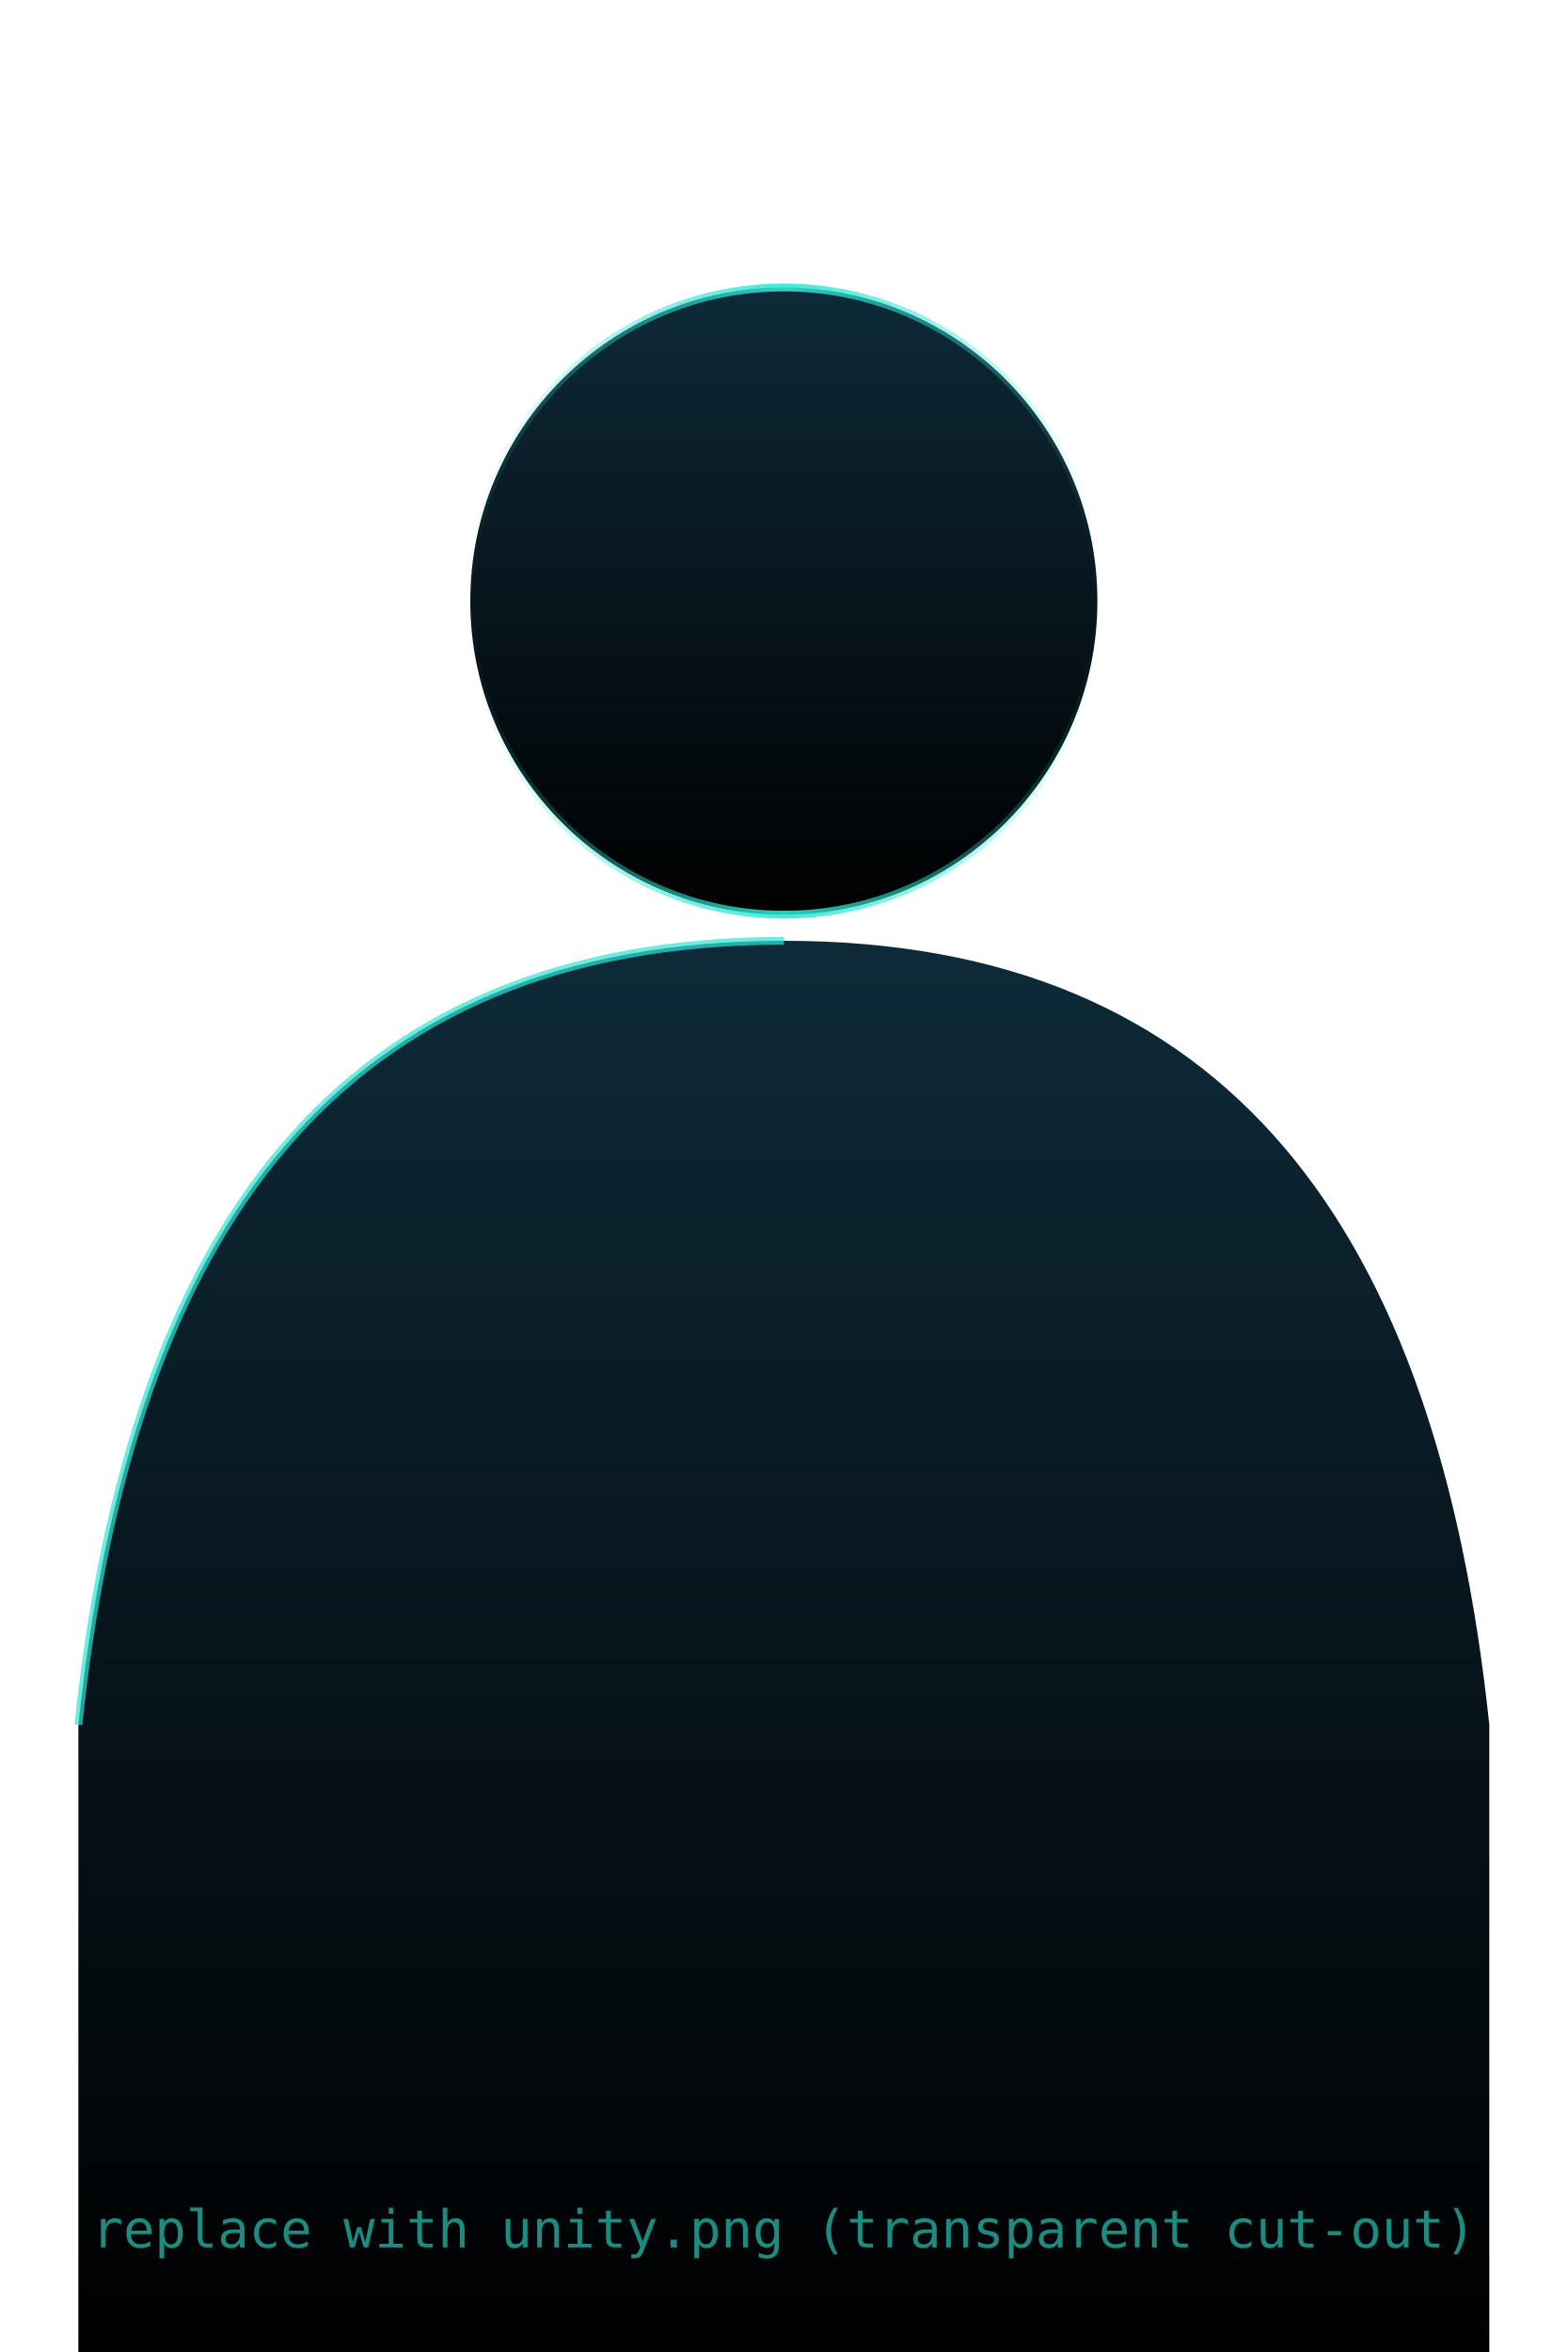
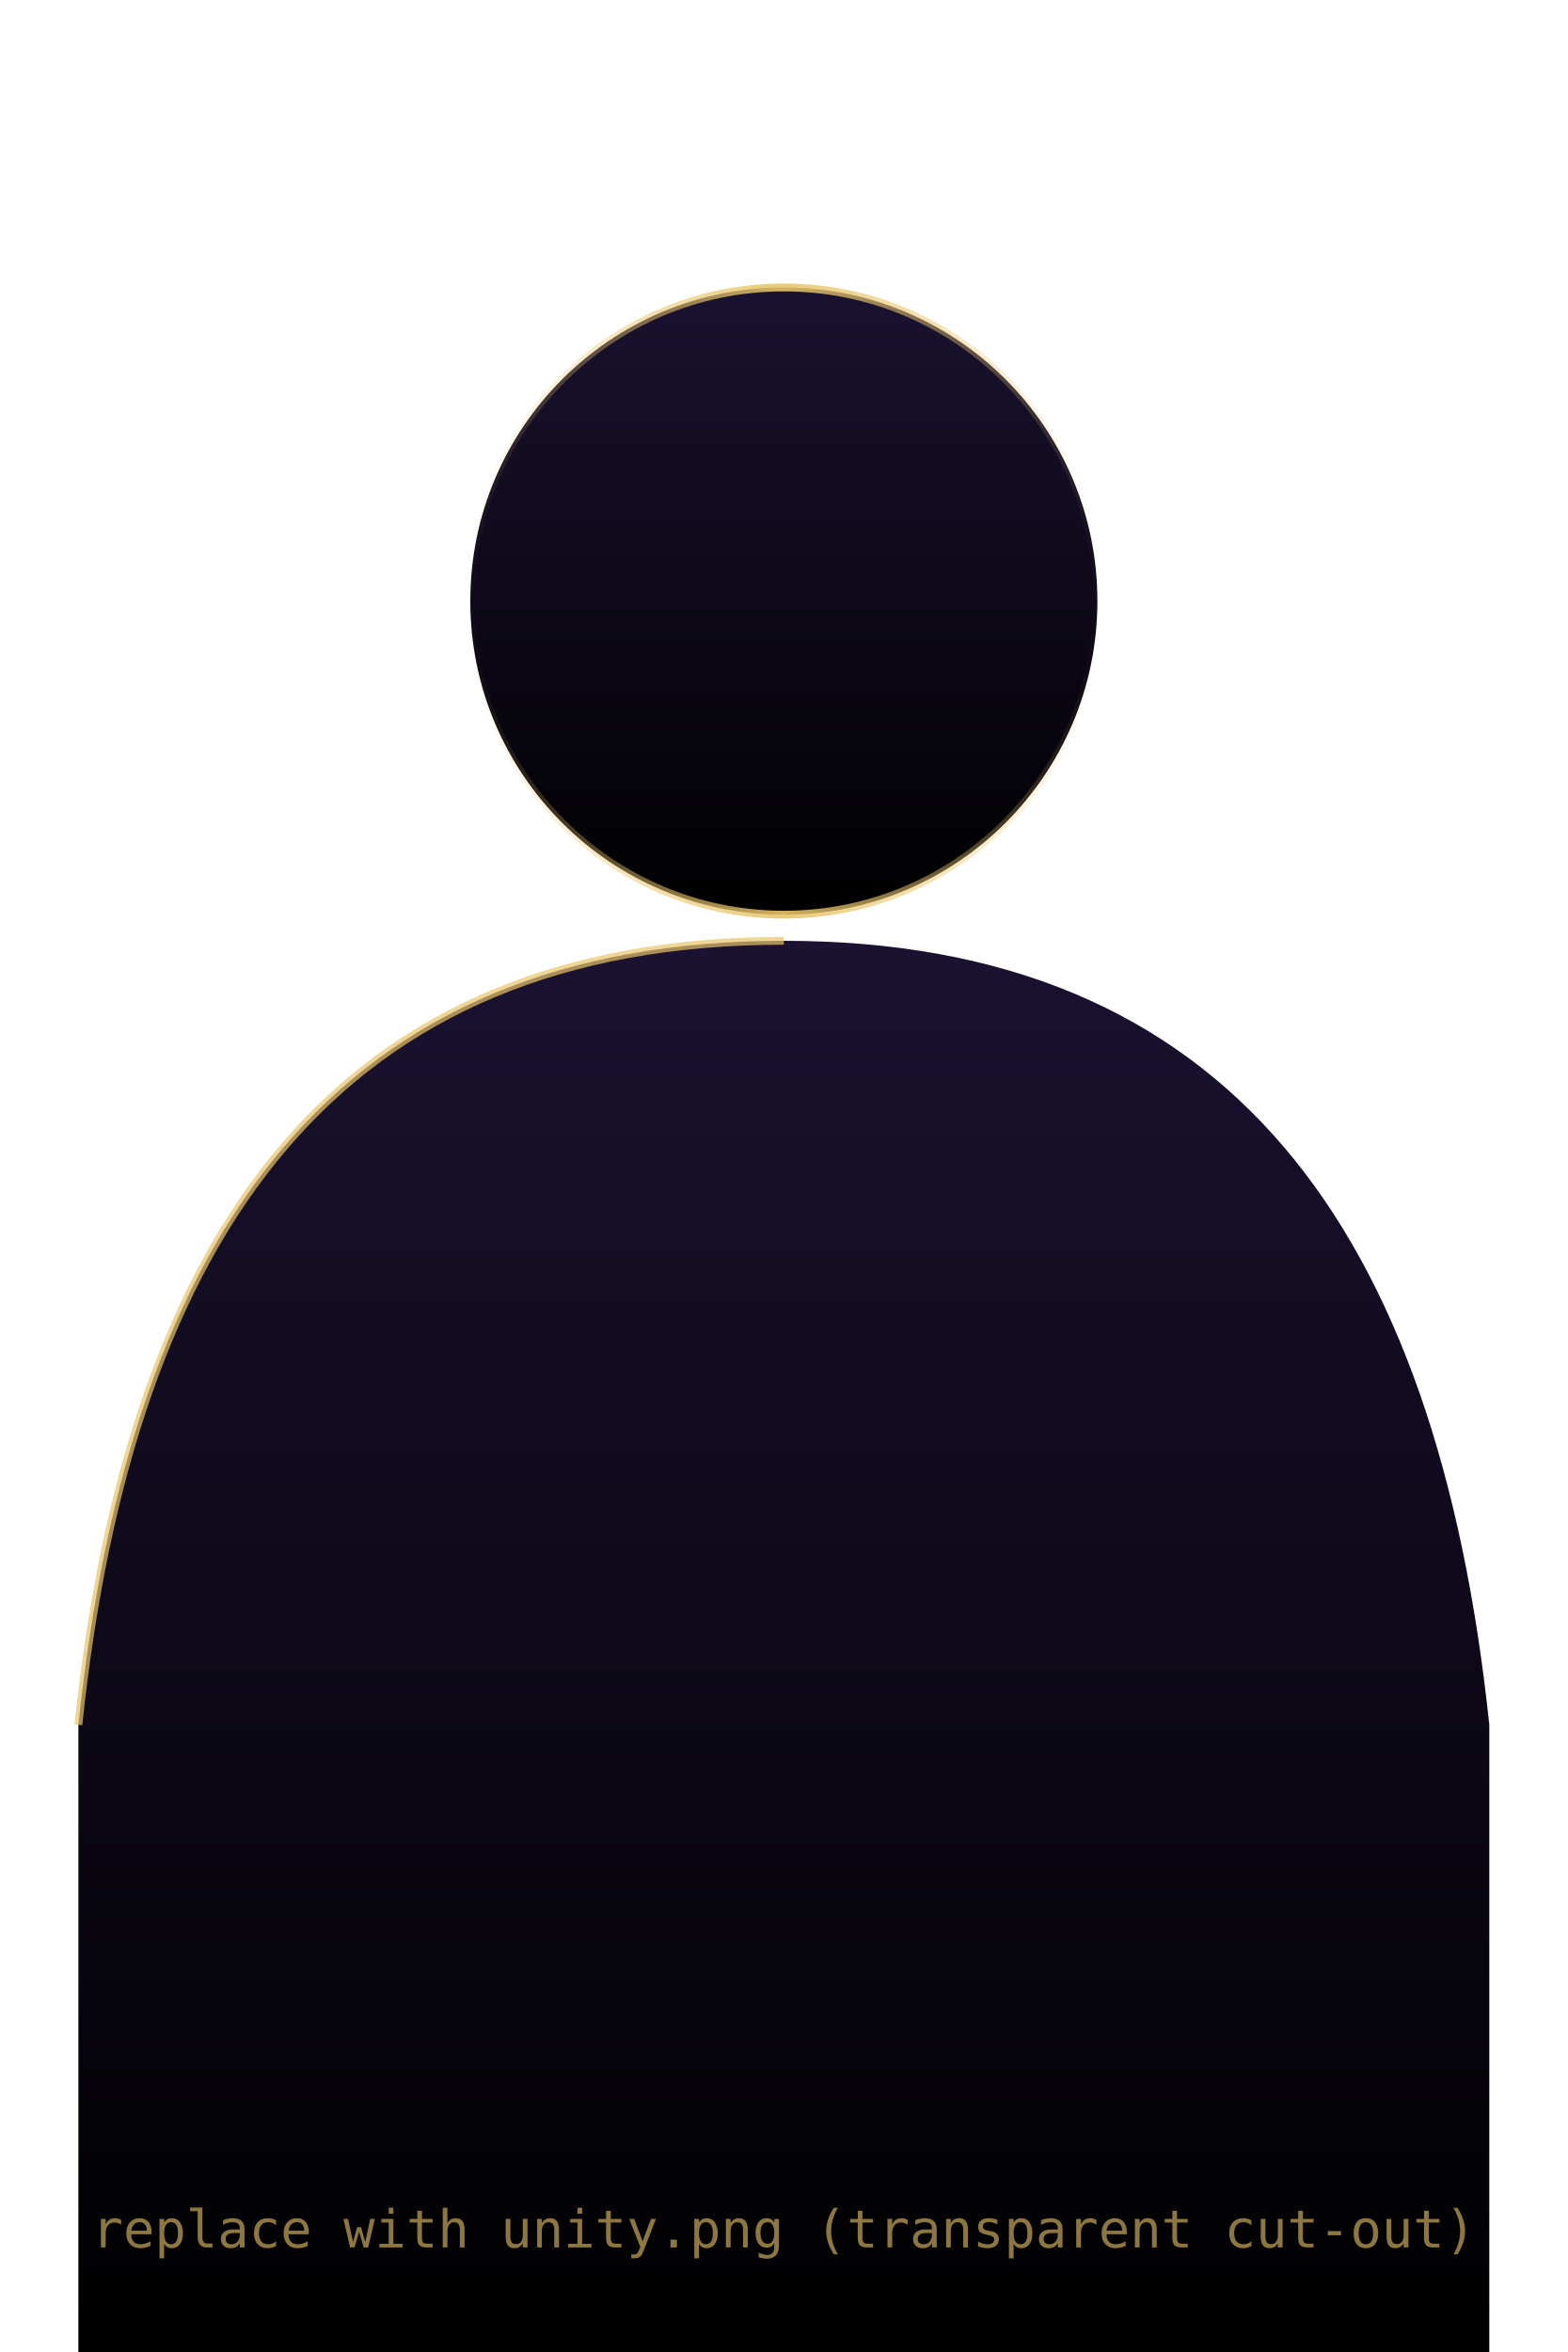
<svg xmlns="http://www.w3.org/2000/svg" viewBox="0 0 600 900">
  <defs>
    <linearGradient id="g" x1="0" y1="0" x2="0" y2="1">
-       <stop offset="0" stop-color="#0e2a38" />
+       <stop offset="0" stop-color="#1a1230" />
      <stop offset="1" stop-color="#000" />
    </linearGradient>
    <linearGradient id="rim" x1="0" y1="0" x2="1" y2="0">
-       <stop offset="0" stop-color="#2ee6d6" stop-opacity="0" />
-       <stop offset="0.5" stop-color="#2ee6d6" stop-opacity="0.9" />
-       <stop offset="1" stop-color="#2ee6d6" stop-opacity="0" />
+       <stop offset="0" stop-color="#e8c56a" stop-opacity="0" />
+       <stop offset="0.5" stop-color="#e8c56a" stop-opacity="0.9" />
+       <stop offset="1" stop-color="#e8c56a" stop-opacity="0" />
    </linearGradient>
  </defs>
  <g>
    <circle cx="300" cy="230" r="120" fill="url(#g)" />
    <path d="M300 360c-170 0-250 110-270 300v240h540V660c-20-190-100-300-270-300z" fill="url(#g)" />
    <circle cx="300" cy="230" r="120" fill="none" stroke="url(#rim)" stroke-width="3" />
-     <path d="M300 360c-170 0-250 110-270 300" fill="none" stroke="#2ee6d6" stroke-width="3" stroke-opacity="0.7" />
+     <path d="M300 360c-170 0-250 110-270 300" fill="none" stroke="#e8c56a" stroke-width="3" stroke-opacity="0.7" />
  </g>
-   <text x="300" y="860" text-anchor="middle" font-family="monospace" font-size="20" fill="#2ee6d6" opacity="0.6">replace with unity.png (transparent cut-out)</text>
+   <text x="300" y="860" text-anchor="middle" font-family="monospace" font-size="20" fill="#e8c56a" opacity="0.6">replace with unity.png (transparent cut-out)</text>
</svg>
